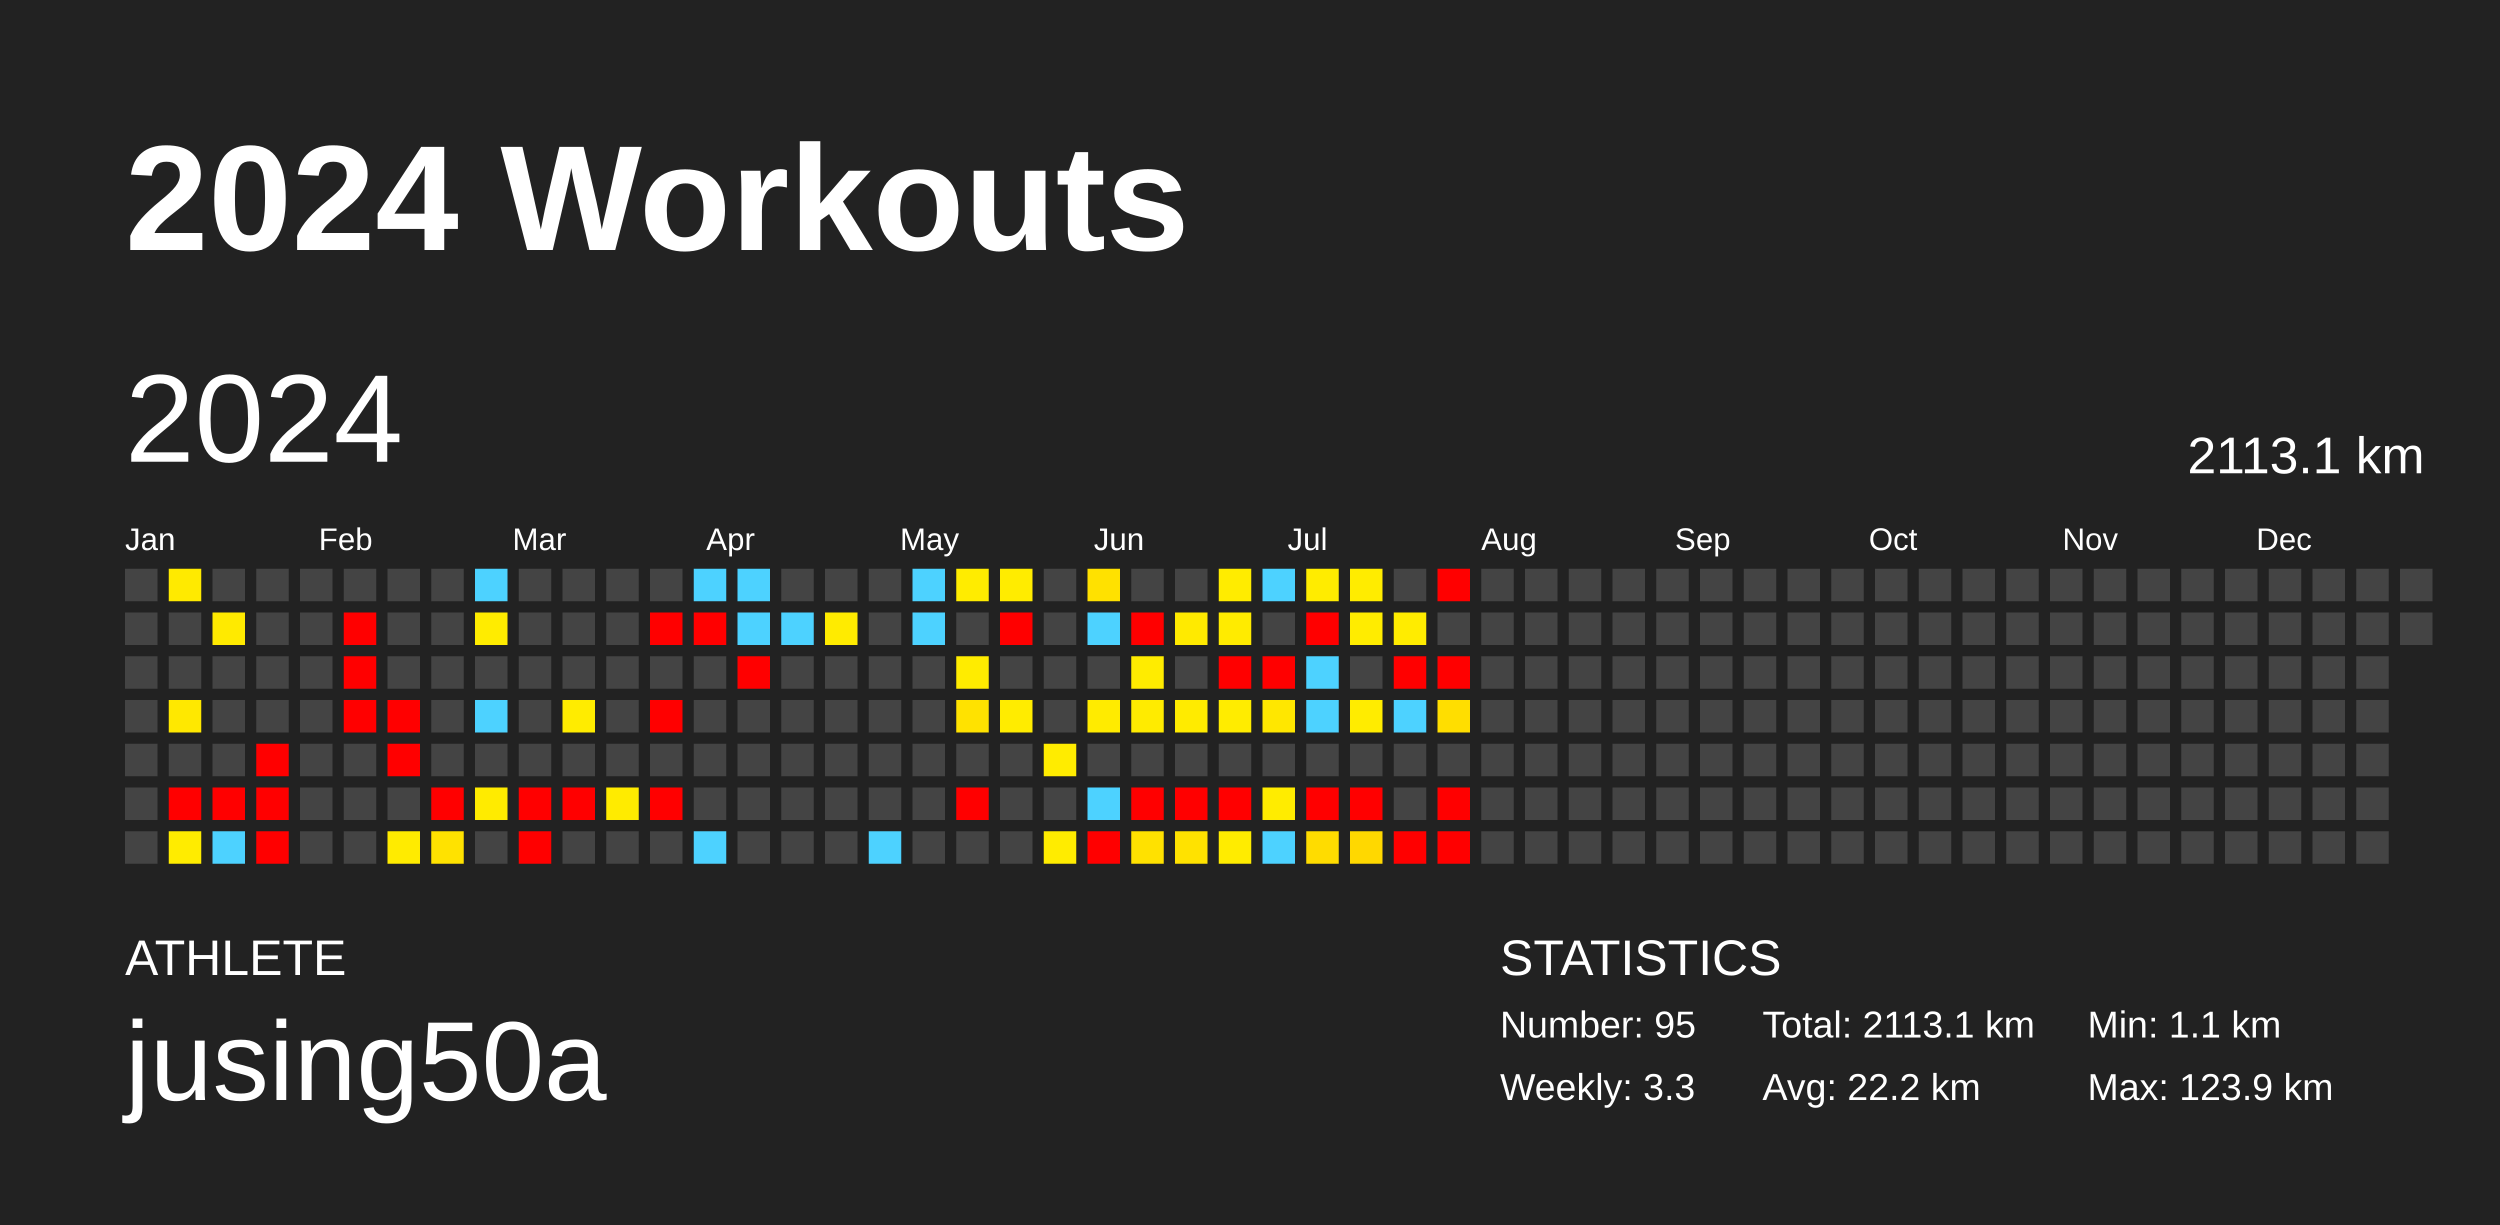
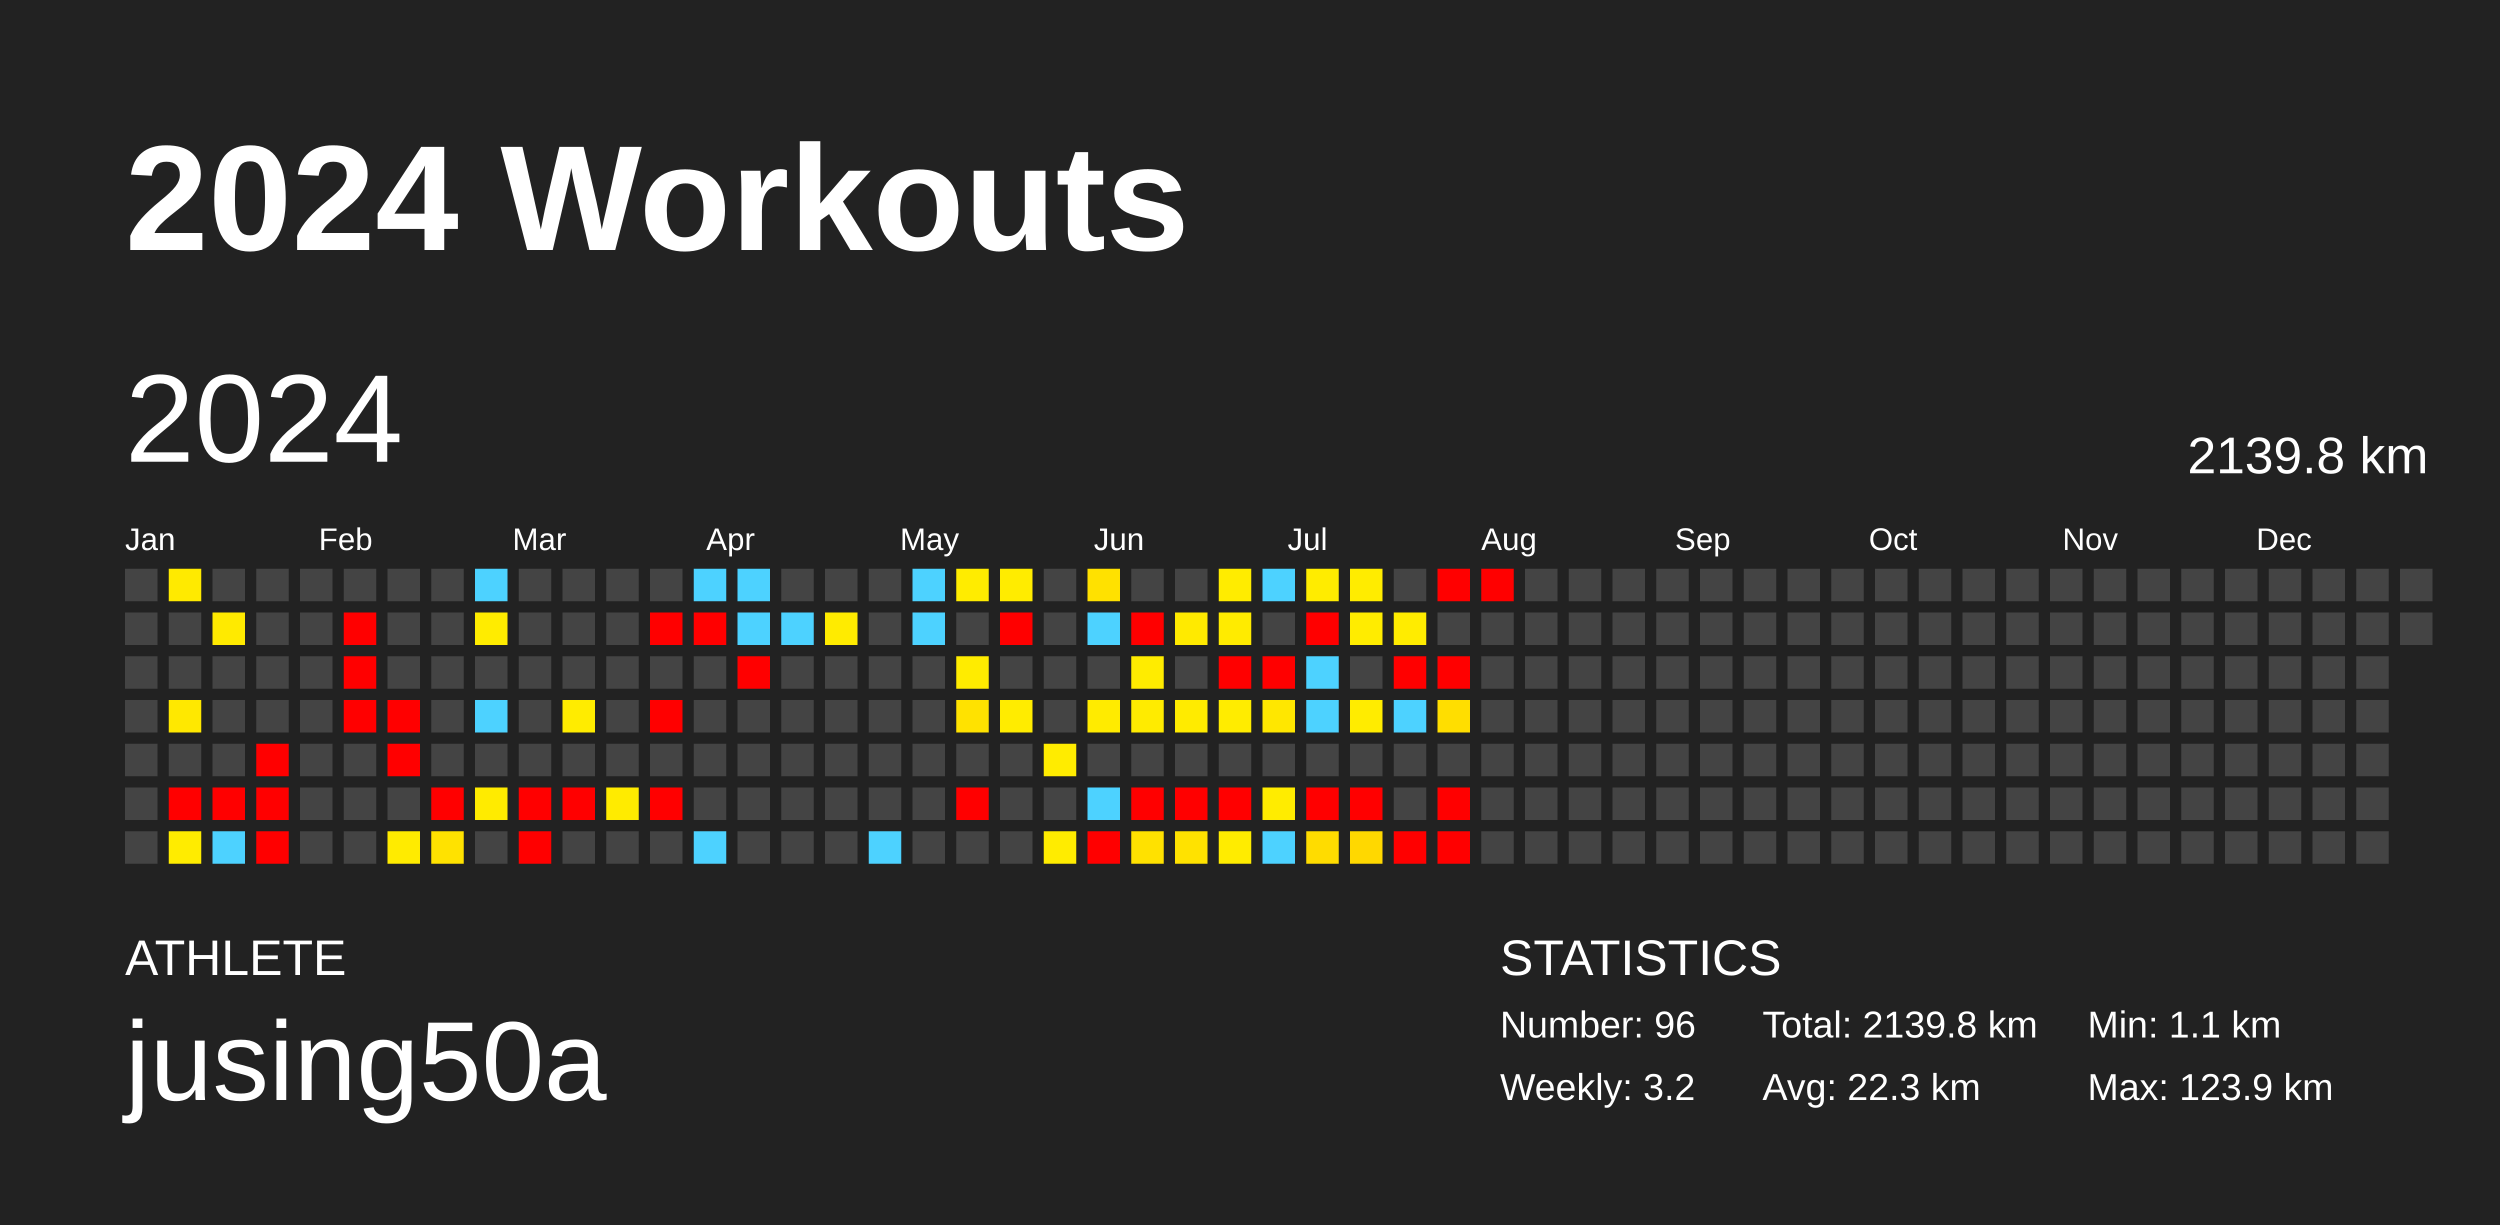
<svg xmlns="http://www.w3.org/2000/svg" baseProfile="full" height="98mm" version="1.1" viewBox="0,0,200,98" width="200mm">
  <defs />
  <rect fill="#222222" height="98" width="200" x="0" y="0" />
  <text fill="#FFFFFF" style="font-size:12px; font-family:Arial; font-weight:bold;" x="10" y="20">2024 Workouts</text>
  <text fill="#FFFFFF" style="font-size:4px; font-family:Arial" x="10" y="78">ATHLETE</text>
  <text fill="#FFFFFF" style="font-size:9px; font-family:Arial" x="10" y="88">jusing50a</text>
  <text fill="#FFFFFF" style="font-size:4px; font-family:Arial" x="120" y="78">STATISTICS</text>
-   <text fill="#FFFFFF" style="font-size:3px; font-family:Arial" x="120" y="83">Number: 95</text>
-   <text fill="#FFFFFF" style="font-size:3px; font-family:Arial" x="120" y="88">Weekly: 3.3</text>
-   <text fill="#FFFFFF" style="font-size:3px; font-family:Arial" x="141" y="83">Total: 2113.1 km</text>
-   <text fill="#FFFFFF" style="font-size:3px; font-family:Arial" x="141" y="88">Avg: 22.2 km</text>
+   <text fill="#FFFFFF" style="font-size:3px; font-family:Arial" x="120" y="83">Number: 96</text>
+   <text fill="#FFFFFF" style="font-size:3px; font-family:Arial" x="120" y="88">Weekly: 3.2</text>
+   <text fill="#FFFFFF" style="font-size:3px; font-family:Arial" x="141" y="83">Total: 2139.8 km</text>
+   <text fill="#FFFFFF" style="font-size:3px; font-family:Arial" x="141" y="88">Avg: 22.3 km</text>
  <text fill="#FFFFFF" style="font-size:3px; font-family:Arial" x="167" y="83">Min: 1.1 km</text>
  <text fill="#FFFFFF" style="font-size:3px; font-family:Arial" x="167" y="88">Max: 123.9 km</text>
  <text dominant-baseline="hanging" fill="#FFFFFF" style="font-size:10.0px; font-family:Arial;" x="10" y="30">2024</text>
-   <text dominant-baseline="hanging" fill="#FFFFFF" style="font-size:4.125px; font-family:Arial;" x="175" y="35">2113.1 km</text>
+   <text dominant-baseline="hanging" fill="#FFFFFF" style="font-size:4.125px; font-family:Arial;" x="175" y="35">2139.8 km</text>
  <text fill="#FFFFFF" style="font-size:2.5px; font-family:Arial" x="10.0" y="44">Jan</text>
  <text fill="#FFFFFF" style="font-size:2.5px; font-family:Arial" x="25.5" y="44">Feb</text>
  <text fill="#FFFFFF" style="font-size:2.5px; font-family:Arial" x="41.0" y="44">Mar</text>
  <text fill="#FFFFFF" style="font-size:2.5px; font-family:Arial" x="56.5" y="44">Apr</text>
  <text fill="#FFFFFF" style="font-size:2.5px; font-family:Arial" x="72.0" y="44">May</text>
  <text fill="#FFFFFF" style="font-size:2.5px; font-family:Arial" x="87.5" y="44">Jun</text>
  <text fill="#FFFFFF" style="font-size:2.5px; font-family:Arial" x="103.0" y="44">Jul</text>
  <text fill="#FFFFFF" style="font-size:2.5px; font-family:Arial" x="118.5" y="44">Aug</text>
  <text fill="#FFFFFF" style="font-size:2.5px; font-family:Arial" x="134.0" y="44">Sep</text>
  <text fill="#FFFFFF" style="font-size:2.5px; font-family:Arial" x="149.5" y="44">Oct</text>
  <text fill="#FFFFFF" style="font-size:2.5px; font-family:Arial" x="165.0" y="44">Nov</text>
  <text fill="#FFFFFF" style="font-size:2.5px; font-family:Arial" x="180.5" y="44">Dec</text>
  <rect fill="#444444" height="2.6" width="2.6" x="10.0" y="45.5" />
  <rect fill="#444444" height="2.6" width="2.6" x="10.0" y="49.0" />
  <rect fill="#444444" height="2.6" width="2.6" x="10.0" y="52.5" />
  <rect fill="#444444" height="2.6" width="2.6" x="10.0" y="56.0" />
  <rect fill="#444444" height="2.6" width="2.6" x="10.0" y="59.5" />
  <rect fill="#444444" height="2.6" width="2.6" x="10.0" y="63.0" />
  <rect fill="#444444" height="2.6" width="2.6" x="10.0" y="66.5" />
  <rect fill="#ffea00" height="2.6" width="2.6" x="13.5" y="45.5" />
  <rect fill="#444444" height="2.6" width="2.6" x="13.5" y="49.0" />
  <rect fill="#444444" height="2.6" width="2.6" x="13.5" y="52.5" />
  <rect fill="#ffe800" height="2.6" width="2.6" x="13.5" y="56.0" />
  <rect fill="#444444" height="2.6" width="2.6" x="13.5" y="59.5" />
  <rect fill="red" height="2.6" width="2.6" x="13.5" y="63.0" />
  <rect fill="#ffec00" height="2.6" width="2.6" x="13.5" y="66.5" />
  <rect fill="#444444" height="2.6" width="2.6" x="17.0" y="45.5" />
  <rect fill="#ffea00" height="2.6" width="2.6" x="17.0" y="49.0" />
  <rect fill="#444444" height="2.6" width="2.6" x="17.0" y="52.5" />
  <rect fill="#444444" height="2.6" width="2.6" x="17.0" y="56.0" />
  <rect fill="#444444" height="2.6" width="2.6" x="17.0" y="59.5" />
  <rect fill="red" height="2.6" width="2.6" x="17.0" y="63.0" />
  <rect fill="#4dd2ff" height="2.6" width="2.6" x="17.0" y="66.5" />
  <rect fill="#444444" height="2.6" width="2.6" x="20.5" y="45.5" />
  <rect fill="#444444" height="2.6" width="2.6" x="20.5" y="49.0" />
  <rect fill="#444444" height="2.6" width="2.6" x="20.5" y="52.5" />
  <rect fill="#444444" height="2.6" width="2.6" x="20.5" y="56.0" />
  <rect fill="red" height="2.6" width="2.6" x="20.5" y="59.5" />
  <rect fill="red" height="2.6" width="2.6" x="20.5" y="63.0" />
  <rect fill="red" height="2.6" width="2.6" x="20.5" y="66.5" />
  <rect fill="#444444" height="2.6" width="2.6" x="24.0" y="45.5" />
  <rect fill="#444444" height="2.6" width="2.6" x="24.0" y="49.0" />
  <rect fill="#444444" height="2.6" width="2.6" x="24.0" y="52.5" />
  <rect fill="#444444" height="2.6" width="2.6" x="24.0" y="56.0" />
  <rect fill="#444444" height="2.6" width="2.6" x="24.0" y="59.5" />
  <rect fill="#444444" height="2.6" width="2.6" x="24.0" y="63.0" />
  <rect fill="#444444" height="2.6" width="2.6" x="24.0" y="66.5" />
  <rect fill="#444444" height="2.6" width="2.6" x="27.5" y="45.5" />
  <rect fill="red" height="2.6" width="2.6" x="27.5" y="49.0" />
  <rect fill="red" height="2.6" width="2.6" x="27.5" y="52.5" />
  <rect fill="red" height="2.6" width="2.6" x="27.5" y="56.0" />
  <rect fill="#444444" height="2.6" width="2.6" x="27.5" y="59.5" />
  <rect fill="#444444" height="2.6" width="2.6" x="27.5" y="63.0" />
  <rect fill="#444444" height="2.6" width="2.6" x="27.5" y="66.5" />
  <rect fill="#444444" height="2.6" width="2.6" x="31.0" y="45.5" />
  <rect fill="#444444" height="2.6" width="2.6" x="31.0" y="49.0" />
  <rect fill="#444444" height="2.6" width="2.6" x="31.0" y="52.5" />
  <rect fill="red" height="2.6" width="2.6" x="31.0" y="56.0" />
  <rect fill="red" height="2.6" width="2.6" x="31.0" y="59.5" />
  <rect fill="#444444" height="2.6" width="2.6" x="31.0" y="63.0" />
  <rect fill="#ffeb00" height="2.6" width="2.6" x="31.0" y="66.5" />
  <rect fill="#444444" height="2.6" width="2.6" x="34.5" y="45.5" />
  <rect fill="#444444" height="2.6" width="2.6" x="34.5" y="49.0" />
  <rect fill="#444444" height="2.6" width="2.6" x="34.5" y="52.5" />
  <rect fill="#444444" height="2.6" width="2.6" x="34.5" y="56.0" />
  <rect fill="#444444" height="2.6" width="2.6" x="34.5" y="59.5" />
  <rect fill="red" height="2.6" width="2.6" x="34.5" y="63.0" />
  <rect fill="#ffe200" height="2.6" width="2.6" x="34.5" y="66.5" />
  <rect fill="#4dd2ff" height="2.6" width="2.6" x="38.0" y="45.5" />
  <rect fill="#ffec00" height="2.6" width="2.6" x="38.0" y="49.0" />
  <rect fill="#444444" height="2.6" width="2.6" x="38.0" y="52.5" />
  <rect fill="#4dd2ff" height="2.6" width="2.6" x="38.0" y="56.0" />
  <rect fill="#444444" height="2.6" width="2.6" x="38.0" y="59.5" />
  <rect fill="#ffeb00" height="2.6" width="2.6" x="38.0" y="63.0" />
  <rect fill="#444444" height="2.6" width="2.6" x="38.0" y="66.5" />
  <rect fill="#444444" height="2.6" width="2.6" x="41.5" y="45.5" />
  <rect fill="#444444" height="2.6" width="2.6" x="41.5" y="49.0" />
  <rect fill="#444444" height="2.6" width="2.6" x="41.5" y="52.5" />
  <rect fill="#444444" height="2.6" width="2.6" x="41.5" y="56.0" />
  <rect fill="#444444" height="2.6" width="2.6" x="41.5" y="59.5" />
  <rect fill="red" height="2.6" width="2.6" x="41.5" y="63.0" />
  <rect fill="red" height="2.6" width="2.6" x="41.5" y="66.5" />
  <rect fill="#444444" height="2.6" width="2.6" x="45.0" y="45.5" />
  <rect fill="#444444" height="2.6" width="2.6" x="45.0" y="49.0" />
  <rect fill="#444444" height="2.6" width="2.6" x="45.0" y="52.5" />
  <rect fill="#ffec00" height="2.6" width="2.6" x="45.0" y="56.0" />
  <rect fill="#444444" height="2.6" width="2.6" x="45.0" y="59.5" />
  <rect fill="red" height="2.6" width="2.6" x="45.0" y="63.0" />
  <rect fill="#444444" height="2.6" width="2.6" x="45.0" y="66.5" />
  <rect fill="#444444" height="2.6" width="2.6" x="48.5" y="45.5" />
  <rect fill="#444444" height="2.6" width="2.6" x="48.5" y="49.0" />
  <rect fill="#444444" height="2.6" width="2.6" x="48.5" y="52.5" />
  <rect fill="#444444" height="2.6" width="2.6" x="48.5" y="56.0" />
  <rect fill="#444444" height="2.6" width="2.6" x="48.5" y="59.5" />
  <rect fill="#ffeb00" height="2.6" width="2.6" x="48.5" y="63.0" />
  <rect fill="#444444" height="2.6" width="2.6" x="48.5" y="66.5" />
  <rect fill="#444444" height="2.6" width="2.6" x="52.0" y="45.5" />
  <rect fill="red" height="2.6" width="2.6" x="52.0" y="49.0" />
  <rect fill="#444444" height="2.6" width="2.6" x="52.0" y="52.5" />
  <rect fill="red" height="2.6" width="2.6" x="52.0" y="56.0" />
  <rect fill="#444444" height="2.6" width="2.6" x="52.0" y="59.5" />
  <rect fill="red" height="2.6" width="2.6" x="52.0" y="63.0" />
  <rect fill="#444444" height="2.6" width="2.6" x="52.0" y="66.5" />
  <rect fill="#4dd2ff" height="2.6" width="2.6" x="55.5" y="45.5" />
  <rect fill="red" height="2.6" width="2.6" x="55.5" y="49.0" />
  <rect fill="#444444" height="2.6" width="2.6" x="55.5" y="52.5" />
  <rect fill="#444444" height="2.6" width="2.6" x="55.5" y="56.0" />
  <rect fill="#444444" height="2.6" width="2.6" x="55.5" y="59.5" />
  <rect fill="#444444" height="2.6" width="2.6" x="55.5" y="63.0" />
  <rect fill="#4dd2ff" height="2.6" width="2.6" x="55.5" y="66.5" />
  <rect fill="#4dd2ff" height="2.6" width="2.6" x="59.0" y="45.5" />
  <rect fill="#4dd2ff" height="2.6" width="2.6" x="59.0" y="49.0" />
  <rect fill="red" height="2.6" width="2.6" x="59.0" y="52.5" />
  <rect fill="#444444" height="2.6" width="2.6" x="59.0" y="56.0" />
  <rect fill="#444444" height="2.6" width="2.6" x="59.0" y="59.5" />
  <rect fill="#444444" height="2.6" width="2.6" x="59.0" y="63.0" />
  <rect fill="#444444" height="2.6" width="2.6" x="59.0" y="66.5" />
  <rect fill="#444444" height="2.6" width="2.6" x="62.5" y="45.5" />
  <rect fill="#4dd2ff" height="2.6" width="2.6" x="62.5" y="49.0" />
  <rect fill="#444444" height="2.6" width="2.6" x="62.5" y="52.5" />
  <rect fill="#444444" height="2.6" width="2.6" x="62.5" y="56.0" />
  <rect fill="#444444" height="2.6" width="2.6" x="62.5" y="59.5" />
  <rect fill="#444444" height="2.6" width="2.6" x="62.5" y="63.0" />
  <rect fill="#444444" height="2.6" width="2.6" x="62.5" y="66.5" />
  <rect fill="#444444" height="2.6" width="2.6" x="66.0" y="45.5" />
  <rect fill="#ffeb00" height="2.6" width="2.6" x="66.0" y="49.0" />
  <rect fill="#444444" height="2.6" width="2.6" x="66.0" y="52.5" />
  <rect fill="#444444" height="2.6" width="2.6" x="66.0" y="56.0" />
  <rect fill="#444444" height="2.6" width="2.6" x="66.0" y="59.5" />
  <rect fill="#444444" height="2.6" width="2.6" x="66.0" y="63.0" />
  <rect fill="#444444" height="2.6" width="2.6" x="66.0" y="66.5" />
  <rect fill="#444444" height="2.6" width="2.6" x="69.5" y="45.5" />
  <rect fill="#444444" height="2.6" width="2.6" x="69.5" y="49.0" />
  <rect fill="#444444" height="2.6" width="2.6" x="69.5" y="52.5" />
  <rect fill="#444444" height="2.6" width="2.6" x="69.5" y="56.0" />
  <rect fill="#444444" height="2.6" width="2.6" x="69.5" y="59.5" />
  <rect fill="#444444" height="2.6" width="2.6" x="69.5" y="63.0" />
  <rect fill="#4dd2ff" height="2.6" width="2.6" x="69.5" y="66.5" />
  <rect fill="#4dd2ff" height="2.6" width="2.6" x="73.0" y="45.5" />
  <rect fill="#4dd2ff" height="2.6" width="2.6" x="73.0" y="49.0" />
  <rect fill="#444444" height="2.6" width="2.6" x="73.0" y="52.5" />
  <rect fill="#444444" height="2.6" width="2.6" x="73.0" y="56.0" />
  <rect fill="#444444" height="2.6" width="2.6" x="73.0" y="59.5" />
  <rect fill="#444444" height="2.6" width="2.6" x="73.0" y="63.0" />
  <rect fill="#444444" height="2.6" width="2.6" x="73.0" y="66.5" />
  <rect fill="#ffec00" height="2.6" width="2.6" x="76.5" y="45.5" />
  <rect fill="#444444" height="2.6" width="2.6" x="76.5" y="49.0" />
  <rect fill="#ffec00" height="2.6" width="2.6" x="76.5" y="52.5" />
  <rect fill="#ffe200" height="2.6" width="2.6" x="76.5" y="56.0" />
  <rect fill="#444444" height="2.6" width="2.6" x="76.5" y="59.5" />
  <rect fill="red" height="2.6" width="2.6" x="76.5" y="63.0" />
  <rect fill="#444444" height="2.6" width="2.6" x="76.5" y="66.5" />
  <rect fill="#ffec00" height="2.6" width="2.6" x="80.0" y="45.5" />
  <rect fill="red" height="2.6" width="2.6" x="80.0" y="49.0" />
  <rect fill="#444444" height="2.6" width="2.6" x="80.0" y="52.5" />
  <rect fill="#ffec00" height="2.6" width="2.6" x="80.0" y="56.0" />
  <rect fill="#444444" height="2.6" width="2.6" x="80.0" y="59.5" />
  <rect fill="#444444" height="2.6" width="2.6" x="80.0" y="63.0" />
  <rect fill="#444444" height="2.6" width="2.6" x="80.0" y="66.5" />
  <rect fill="#444444" height="2.6" width="2.6" x="83.5" y="45.5" />
  <rect fill="#444444" height="2.6" width="2.6" x="83.5" y="49.0" />
  <rect fill="#444444" height="2.6" width="2.6" x="83.5" y="52.5" />
  <rect fill="#444444" height="2.6" width="2.6" x="83.5" y="56.0" />
  <rect fill="#ffec00" height="2.6" width="2.6" x="83.5" y="59.5" />
  <rect fill="#444444" height="2.6" width="2.6" x="83.5" y="63.0" />
  <rect fill="#ffec00" height="2.6" width="2.6" x="83.5" y="66.5" />
  <rect fill="#ffe100" height="2.6" width="2.6" x="87.0" y="45.5" />
  <rect fill="#4dd2ff" height="2.6" width="2.6" x="87.0" y="49.0" />
  <rect fill="#444444" height="2.6" width="2.6" x="87.0" y="52.5" />
  <rect fill="#ffeb00" height="2.6" width="2.6" x="87.0" y="56.0" />
  <rect fill="#444444" height="2.6" width="2.6" x="87.0" y="59.5" />
  <rect fill="#4dd2ff" height="2.6" width="2.6" x="87.0" y="63.0" />
  <rect fill="red" height="2.6" width="2.6" x="87.0" y="66.5" />
  <rect fill="#444444" height="2.6" width="2.6" x="90.5" y="45.5" />
  <rect fill="red" height="2.6" width="2.6" x="90.5" y="49.0" />
  <rect fill="#ffec00" height="2.6" width="2.6" x="90.5" y="52.5" />
  <rect fill="#ffeb00" height="2.6" width="2.6" x="90.5" y="56.0" />
  <rect fill="#444444" height="2.6" width="2.6" x="90.5" y="59.5" />
  <rect fill="red" height="2.6" width="2.6" x="90.5" y="63.0" />
  <rect fill="#ffe100" height="2.6" width="2.6" x="90.5" y="66.5" />
  <rect fill="#444444" height="2.6" width="2.6" x="94.0" y="45.5" />
  <rect fill="#ffea00" height="2.6" width="2.6" x="94.0" y="49.0" />
  <rect fill="#444444" height="2.6" width="2.6" x="94.0" y="52.5" />
  <rect fill="#ffeb00" height="2.6" width="2.6" x="94.0" y="56.0" />
  <rect fill="#444444" height="2.6" width="2.6" x="94.0" y="59.5" />
  <rect fill="red" height="2.6" width="2.6" x="94.0" y="63.0" />
  <rect fill="#ffe200" height="2.6" width="2.6" x="94.0" y="66.5" />
  <rect fill="#ffec00" height="2.6" width="2.6" x="97.5" y="45.5" />
  <rect fill="#ffeb00" height="2.6" width="2.6" x="97.5" y="49.0" />
  <rect fill="red" height="2.6" width="2.6" x="97.5" y="52.5" />
  <rect fill="#ffec00" height="2.6" width="2.6" x="97.5" y="56.0" />
  <rect fill="#444444" height="2.6" width="2.6" x="97.5" y="59.5" />
  <rect fill="red" height="2.6" width="2.6" x="97.5" y="63.0" />
  <rect fill="#ffec00" height="2.6" width="2.6" x="97.5" y="66.5" />
  <rect fill="#4dd2ff" height="2.6" width="2.6" x="101.0" y="45.5" />
  <rect fill="#444444" height="2.6" width="2.6" x="101.0" y="49.0" />
  <rect fill="red" height="2.6" width="2.6" x="101.0" y="52.5" />
  <rect fill="#ffe700" height="2.6" width="2.6" x="101.0" y="56.0" />
  <rect fill="#444444" height="2.6" width="2.6" x="101.0" y="59.5" />
  <rect fill="#ffec00" height="2.6" width="2.6" x="101.0" y="63.0" />
  <rect fill="#4dd2ff" height="2.6" width="2.6" x="101.0" y="66.5" />
  <rect fill="#ffec00" height="2.6" width="2.6" x="104.5" y="45.5" />
  <rect fill="red" height="2.6" width="2.6" x="104.5" y="49.0" />
  <rect fill="#4dd2ff" height="2.6" width="2.6" x="104.5" y="52.5" />
  <rect fill="#4dd2ff" height="2.6" width="2.6" x="104.5" y="56.0" />
  <rect fill="#444444" height="2.6" width="2.6" x="104.5" y="59.5" />
  <rect fill="red" height="2.6" width="2.6" x="104.5" y="63.0" />
  <rect fill="#ffdc00" height="2.6" width="2.6" x="104.5" y="66.5" />
  <rect fill="#ffec00" height="2.6" width="2.6" x="108.0" y="45.5" />
  <rect fill="#ffec00" height="2.6" width="2.6" x="108.0" y="49.0" />
  <rect fill="#444444" height="2.6" width="2.6" x="108.0" y="52.5" />
  <rect fill="#ffec00" height="2.6" width="2.6" x="108.0" y="56.0" />
  <rect fill="#444444" height="2.6" width="2.6" x="108.0" y="59.5" />
  <rect fill="red" height="2.6" width="2.6" x="108.0" y="63.0" />
  <rect fill="#ffd800" height="2.6" width="2.6" x="108.0" y="66.5" />
  <rect fill="#444444" height="2.6" width="2.6" x="111.5" y="45.5" />
  <rect fill="#ffec00" height="2.6" width="2.6" x="111.5" y="49.0" />
  <rect fill="red" height="2.6" width="2.6" x="111.5" y="52.5" />
  <rect fill="#4dd2ff" height="2.6" width="2.6" x="111.5" y="56.0" />
  <rect fill="#444444" height="2.6" width="2.6" x="111.5" y="59.5" />
  <rect fill="#444444" height="2.6" width="2.6" x="111.5" y="63.0" />
  <rect fill="red" height="2.6" width="2.6" x="111.5" y="66.5" />
  <rect fill="red" height="2.6" width="2.6" x="115.0" y="45.5" />
  <rect fill="#444444" height="2.6" width="2.6" x="115.0" y="49.0" />
  <rect fill="red" height="2.6" width="2.6" x="115.0" y="52.5" />
  <rect fill="#ffde00" height="2.6" width="2.6" x="115.0" y="56.0" />
  <rect fill="#444444" height="2.6" width="2.6" x="115.0" y="59.5" />
  <rect fill="red" height="2.6" width="2.6" x="115.0" y="63.0" />
  <rect fill="red" height="2.6" width="2.6" x="115.0" y="66.5" />
-   <rect fill="#444444" height="2.6" width="2.6" x="118.5" y="45.5" />
+   <rect fill="red" height="2.6" width="2.6" x="118.5" y="45.5" />
  <rect fill="#444444" height="2.6" width="2.6" x="118.5" y="49.0" />
  <rect fill="#444444" height="2.6" width="2.6" x="118.5" y="52.5" />
  <rect fill="#444444" height="2.6" width="2.6" x="118.5" y="56.0" />
  <rect fill="#444444" height="2.6" width="2.6" x="118.5" y="59.5" />
  <rect fill="#444444" height="2.6" width="2.6" x="118.5" y="63.0" />
  <rect fill="#444444" height="2.6" width="2.6" x="118.5" y="66.5" />
  <rect fill="#444444" height="2.6" width="2.6" x="122.0" y="45.5" />
  <rect fill="#444444" height="2.6" width="2.6" x="122.0" y="49.0" />
  <rect fill="#444444" height="2.6" width="2.6" x="122.0" y="52.5" />
  <rect fill="#444444" height="2.6" width="2.6" x="122.0" y="56.0" />
  <rect fill="#444444" height="2.6" width="2.6" x="122.0" y="59.5" />
  <rect fill="#444444" height="2.6" width="2.6" x="122.0" y="63.0" />
  <rect fill="#444444" height="2.6" width="2.6" x="122.0" y="66.5" />
  <rect fill="#444444" height="2.6" width="2.6" x="125.5" y="45.5" />
  <rect fill="#444444" height="2.6" width="2.6" x="125.5" y="49.0" />
  <rect fill="#444444" height="2.6" width="2.6" x="125.5" y="52.5" />
  <rect fill="#444444" height="2.6" width="2.6" x="125.5" y="56.0" />
  <rect fill="#444444" height="2.6" width="2.6" x="125.5" y="59.5" />
  <rect fill="#444444" height="2.6" width="2.6" x="125.5" y="63.0" />
  <rect fill="#444444" height="2.6" width="2.6" x="125.5" y="66.5" />
  <rect fill="#444444" height="2.6" width="2.6" x="129.0" y="45.5" />
  <rect fill="#444444" height="2.6" width="2.6" x="129.0" y="49.0" />
  <rect fill="#444444" height="2.6" width="2.6" x="129.0" y="52.5" />
  <rect fill="#444444" height="2.6" width="2.6" x="129.0" y="56.0" />
  <rect fill="#444444" height="2.6" width="2.6" x="129.0" y="59.5" />
  <rect fill="#444444" height="2.6" width="2.6" x="129.0" y="63.0" />
  <rect fill="#444444" height="2.6" width="2.6" x="129.0" y="66.5" />
  <rect fill="#444444" height="2.6" width="2.6" x="132.5" y="45.5" />
  <rect fill="#444444" height="2.6" width="2.6" x="132.5" y="49.0" />
  <rect fill="#444444" height="2.6" width="2.6" x="132.5" y="52.5" />
  <rect fill="#444444" height="2.6" width="2.6" x="132.5" y="56.0" />
  <rect fill="#444444" height="2.6" width="2.6" x="132.5" y="59.5" />
  <rect fill="#444444" height="2.6" width="2.6" x="132.5" y="63.0" />
  <rect fill="#444444" height="2.6" width="2.6" x="132.5" y="66.5" />
  <rect fill="#444444" height="2.6" width="2.6" x="136.0" y="45.5" />
  <rect fill="#444444" height="2.6" width="2.6" x="136.0" y="49.0" />
  <rect fill="#444444" height="2.6" width="2.6" x="136.0" y="52.5" />
  <rect fill="#444444" height="2.6" width="2.6" x="136.0" y="56.0" />
  <rect fill="#444444" height="2.6" width="2.6" x="136.0" y="59.5" />
  <rect fill="#444444" height="2.6" width="2.6" x="136.0" y="63.0" />
  <rect fill="#444444" height="2.6" width="2.6" x="136.0" y="66.5" />
  <rect fill="#444444" height="2.6" width="2.6" x="139.5" y="45.5" />
  <rect fill="#444444" height="2.6" width="2.6" x="139.5" y="49.0" />
  <rect fill="#444444" height="2.6" width="2.6" x="139.5" y="52.5" />
  <rect fill="#444444" height="2.6" width="2.6" x="139.5" y="56.0" />
  <rect fill="#444444" height="2.6" width="2.6" x="139.5" y="59.5" />
  <rect fill="#444444" height="2.6" width="2.6" x="139.5" y="63.0" />
  <rect fill="#444444" height="2.6" width="2.6" x="139.5" y="66.5" />
  <rect fill="#444444" height="2.6" width="2.6" x="143.0" y="45.5" />
  <rect fill="#444444" height="2.6" width="2.6" x="143.0" y="49.0" />
  <rect fill="#444444" height="2.6" width="2.6" x="143.0" y="52.5" />
  <rect fill="#444444" height="2.6" width="2.6" x="143.0" y="56.0" />
  <rect fill="#444444" height="2.6" width="2.6" x="143.0" y="59.5" />
  <rect fill="#444444" height="2.6" width="2.6" x="143.0" y="63.0" />
  <rect fill="#444444" height="2.6" width="2.6" x="143.0" y="66.5" />
  <rect fill="#444444" height="2.6" width="2.6" x="146.5" y="45.5" />
  <rect fill="#444444" height="2.6" width="2.6" x="146.5" y="49.0" />
  <rect fill="#444444" height="2.6" width="2.6" x="146.5" y="52.5" />
  <rect fill="#444444" height="2.6" width="2.6" x="146.5" y="56.0" />
  <rect fill="#444444" height="2.6" width="2.6" x="146.5" y="59.5" />
  <rect fill="#444444" height="2.6" width="2.6" x="146.5" y="63.0" />
  <rect fill="#444444" height="2.6" width="2.6" x="146.5" y="66.5" />
  <rect fill="#444444" height="2.6" width="2.6" x="150.0" y="45.5" />
  <rect fill="#444444" height="2.6" width="2.6" x="150.0" y="49.0" />
  <rect fill="#444444" height="2.6" width="2.6" x="150.0" y="52.5" />
  <rect fill="#444444" height="2.6" width="2.6" x="150.0" y="56.0" />
  <rect fill="#444444" height="2.6" width="2.6" x="150.0" y="59.5" />
  <rect fill="#444444" height="2.6" width="2.6" x="150.0" y="63.0" />
  <rect fill="#444444" height="2.6" width="2.6" x="150.0" y="66.5" />
  <rect fill="#444444" height="2.6" width="2.6" x="153.5" y="45.5" />
  <rect fill="#444444" height="2.6" width="2.6" x="153.5" y="49.0" />
  <rect fill="#444444" height="2.6" width="2.6" x="153.5" y="52.5" />
  <rect fill="#444444" height="2.6" width="2.6" x="153.5" y="56.0" />
  <rect fill="#444444" height="2.6" width="2.6" x="153.5" y="59.5" />
  <rect fill="#444444" height="2.6" width="2.6" x="153.5" y="63.0" />
  <rect fill="#444444" height="2.6" width="2.6" x="153.5" y="66.5" />
  <rect fill="#444444" height="2.6" width="2.6" x="157.0" y="45.5" />
  <rect fill="#444444" height="2.6" width="2.6" x="157.0" y="49.0" />
  <rect fill="#444444" height="2.6" width="2.6" x="157.0" y="52.5" />
  <rect fill="#444444" height="2.6" width="2.6" x="157.0" y="56.0" />
  <rect fill="#444444" height="2.6" width="2.6" x="157.0" y="59.5" />
  <rect fill="#444444" height="2.6" width="2.6" x="157.0" y="63.0" />
  <rect fill="#444444" height="2.6" width="2.6" x="157.0" y="66.5" />
  <rect fill="#444444" height="2.6" width="2.6" x="160.5" y="45.5" />
  <rect fill="#444444" height="2.6" width="2.6" x="160.5" y="49.0" />
  <rect fill="#444444" height="2.6" width="2.6" x="160.5" y="52.5" />
  <rect fill="#444444" height="2.6" width="2.6" x="160.5" y="56.0" />
  <rect fill="#444444" height="2.6" width="2.6" x="160.5" y="59.5" />
  <rect fill="#444444" height="2.6" width="2.6" x="160.5" y="63.0" />
  <rect fill="#444444" height="2.6" width="2.6" x="160.5" y="66.5" />
  <rect fill="#444444" height="2.6" width="2.6" x="164.0" y="45.5" />
  <rect fill="#444444" height="2.6" width="2.6" x="164.0" y="49.0" />
  <rect fill="#444444" height="2.6" width="2.6" x="164.0" y="52.5" />
  <rect fill="#444444" height="2.6" width="2.6" x="164.0" y="56.0" />
  <rect fill="#444444" height="2.6" width="2.6" x="164.0" y="59.5" />
  <rect fill="#444444" height="2.6" width="2.6" x="164.0" y="63.0" />
  <rect fill="#444444" height="2.6" width="2.6" x="164.0" y="66.5" />
  <rect fill="#444444" height="2.6" width="2.6" x="167.5" y="45.5" />
  <rect fill="#444444" height="2.6" width="2.6" x="167.5" y="49.0" />
  <rect fill="#444444" height="2.6" width="2.6" x="167.5" y="52.5" />
  <rect fill="#444444" height="2.6" width="2.6" x="167.5" y="56.0" />
  <rect fill="#444444" height="2.6" width="2.6" x="167.5" y="59.5" />
  <rect fill="#444444" height="2.6" width="2.6" x="167.5" y="63.0" />
  <rect fill="#444444" height="2.6" width="2.6" x="167.5" y="66.5" />
  <rect fill="#444444" height="2.6" width="2.6" x="171.0" y="45.5" />
  <rect fill="#444444" height="2.6" width="2.6" x="171.0" y="49.0" />
  <rect fill="#444444" height="2.6" width="2.6" x="171.0" y="52.5" />
  <rect fill="#444444" height="2.6" width="2.6" x="171.0" y="56.0" />
  <rect fill="#444444" height="2.6" width="2.6" x="171.0" y="59.5" />
  <rect fill="#444444" height="2.6" width="2.6" x="171.0" y="63.0" />
  <rect fill="#444444" height="2.6" width="2.6" x="171.0" y="66.5" />
  <rect fill="#444444" height="2.6" width="2.6" x="174.5" y="45.5" />
  <rect fill="#444444" height="2.6" width="2.6" x="174.5" y="49.0" />
  <rect fill="#444444" height="2.6" width="2.6" x="174.5" y="52.5" />
  <rect fill="#444444" height="2.6" width="2.6" x="174.5" y="56.0" />
  <rect fill="#444444" height="2.6" width="2.6" x="174.5" y="59.5" />
  <rect fill="#444444" height="2.6" width="2.6" x="174.5" y="63.0" />
  <rect fill="#444444" height="2.6" width="2.6" x="174.5" y="66.5" />
  <rect fill="#444444" height="2.6" width="2.6" x="178.0" y="45.5" />
  <rect fill="#444444" height="2.6" width="2.6" x="178.0" y="49.0" />
  <rect fill="#444444" height="2.6" width="2.6" x="178.0" y="52.5" />
  <rect fill="#444444" height="2.6" width="2.6" x="178.0" y="56.0" />
  <rect fill="#444444" height="2.6" width="2.6" x="178.0" y="59.5" />
  <rect fill="#444444" height="2.6" width="2.6" x="178.0" y="63.0" />
  <rect fill="#444444" height="2.6" width="2.6" x="178.0" y="66.5" />
  <rect fill="#444444" height="2.6" width="2.6" x="181.5" y="45.5" />
  <rect fill="#444444" height="2.6" width="2.6" x="181.5" y="49.0" />
  <rect fill="#444444" height="2.6" width="2.6" x="181.5" y="52.5" />
  <rect fill="#444444" height="2.6" width="2.6" x="181.5" y="56.0" />
  <rect fill="#444444" height="2.6" width="2.6" x="181.5" y="59.5" />
  <rect fill="#444444" height="2.6" width="2.6" x="181.5" y="63.0" />
  <rect fill="#444444" height="2.6" width="2.6" x="181.5" y="66.5" />
  <rect fill="#444444" height="2.6" width="2.6" x="185.0" y="45.5" />
  <rect fill="#444444" height="2.6" width="2.6" x="185.0" y="49.0" />
  <rect fill="#444444" height="2.6" width="2.6" x="185.0" y="52.5" />
  <rect fill="#444444" height="2.6" width="2.6" x="185.0" y="56.0" />
  <rect fill="#444444" height="2.6" width="2.6" x="185.0" y="59.5" />
  <rect fill="#444444" height="2.6" width="2.6" x="185.0" y="63.0" />
  <rect fill="#444444" height="2.6" width="2.6" x="185.0" y="66.5" />
  <rect fill="#444444" height="2.6" width="2.6" x="188.5" y="45.5" />
  <rect fill="#444444" height="2.6" width="2.6" x="188.5" y="49.0" />
  <rect fill="#444444" height="2.6" width="2.6" x="188.5" y="52.5" />
  <rect fill="#444444" height="2.6" width="2.6" x="188.5" y="56.0" />
  <rect fill="#444444" height="2.6" width="2.6" x="188.5" y="59.5" />
  <rect fill="#444444" height="2.6" width="2.6" x="188.5" y="63.0" />
  <rect fill="#444444" height="2.6" width="2.6" x="188.5" y="66.5" />
  <rect fill="#444444" height="2.6" width="2.6" x="192.0" y="45.5" />
  <rect fill="#444444" height="2.6" width="2.6" x="192.0" y="49.0" />
</svg>
